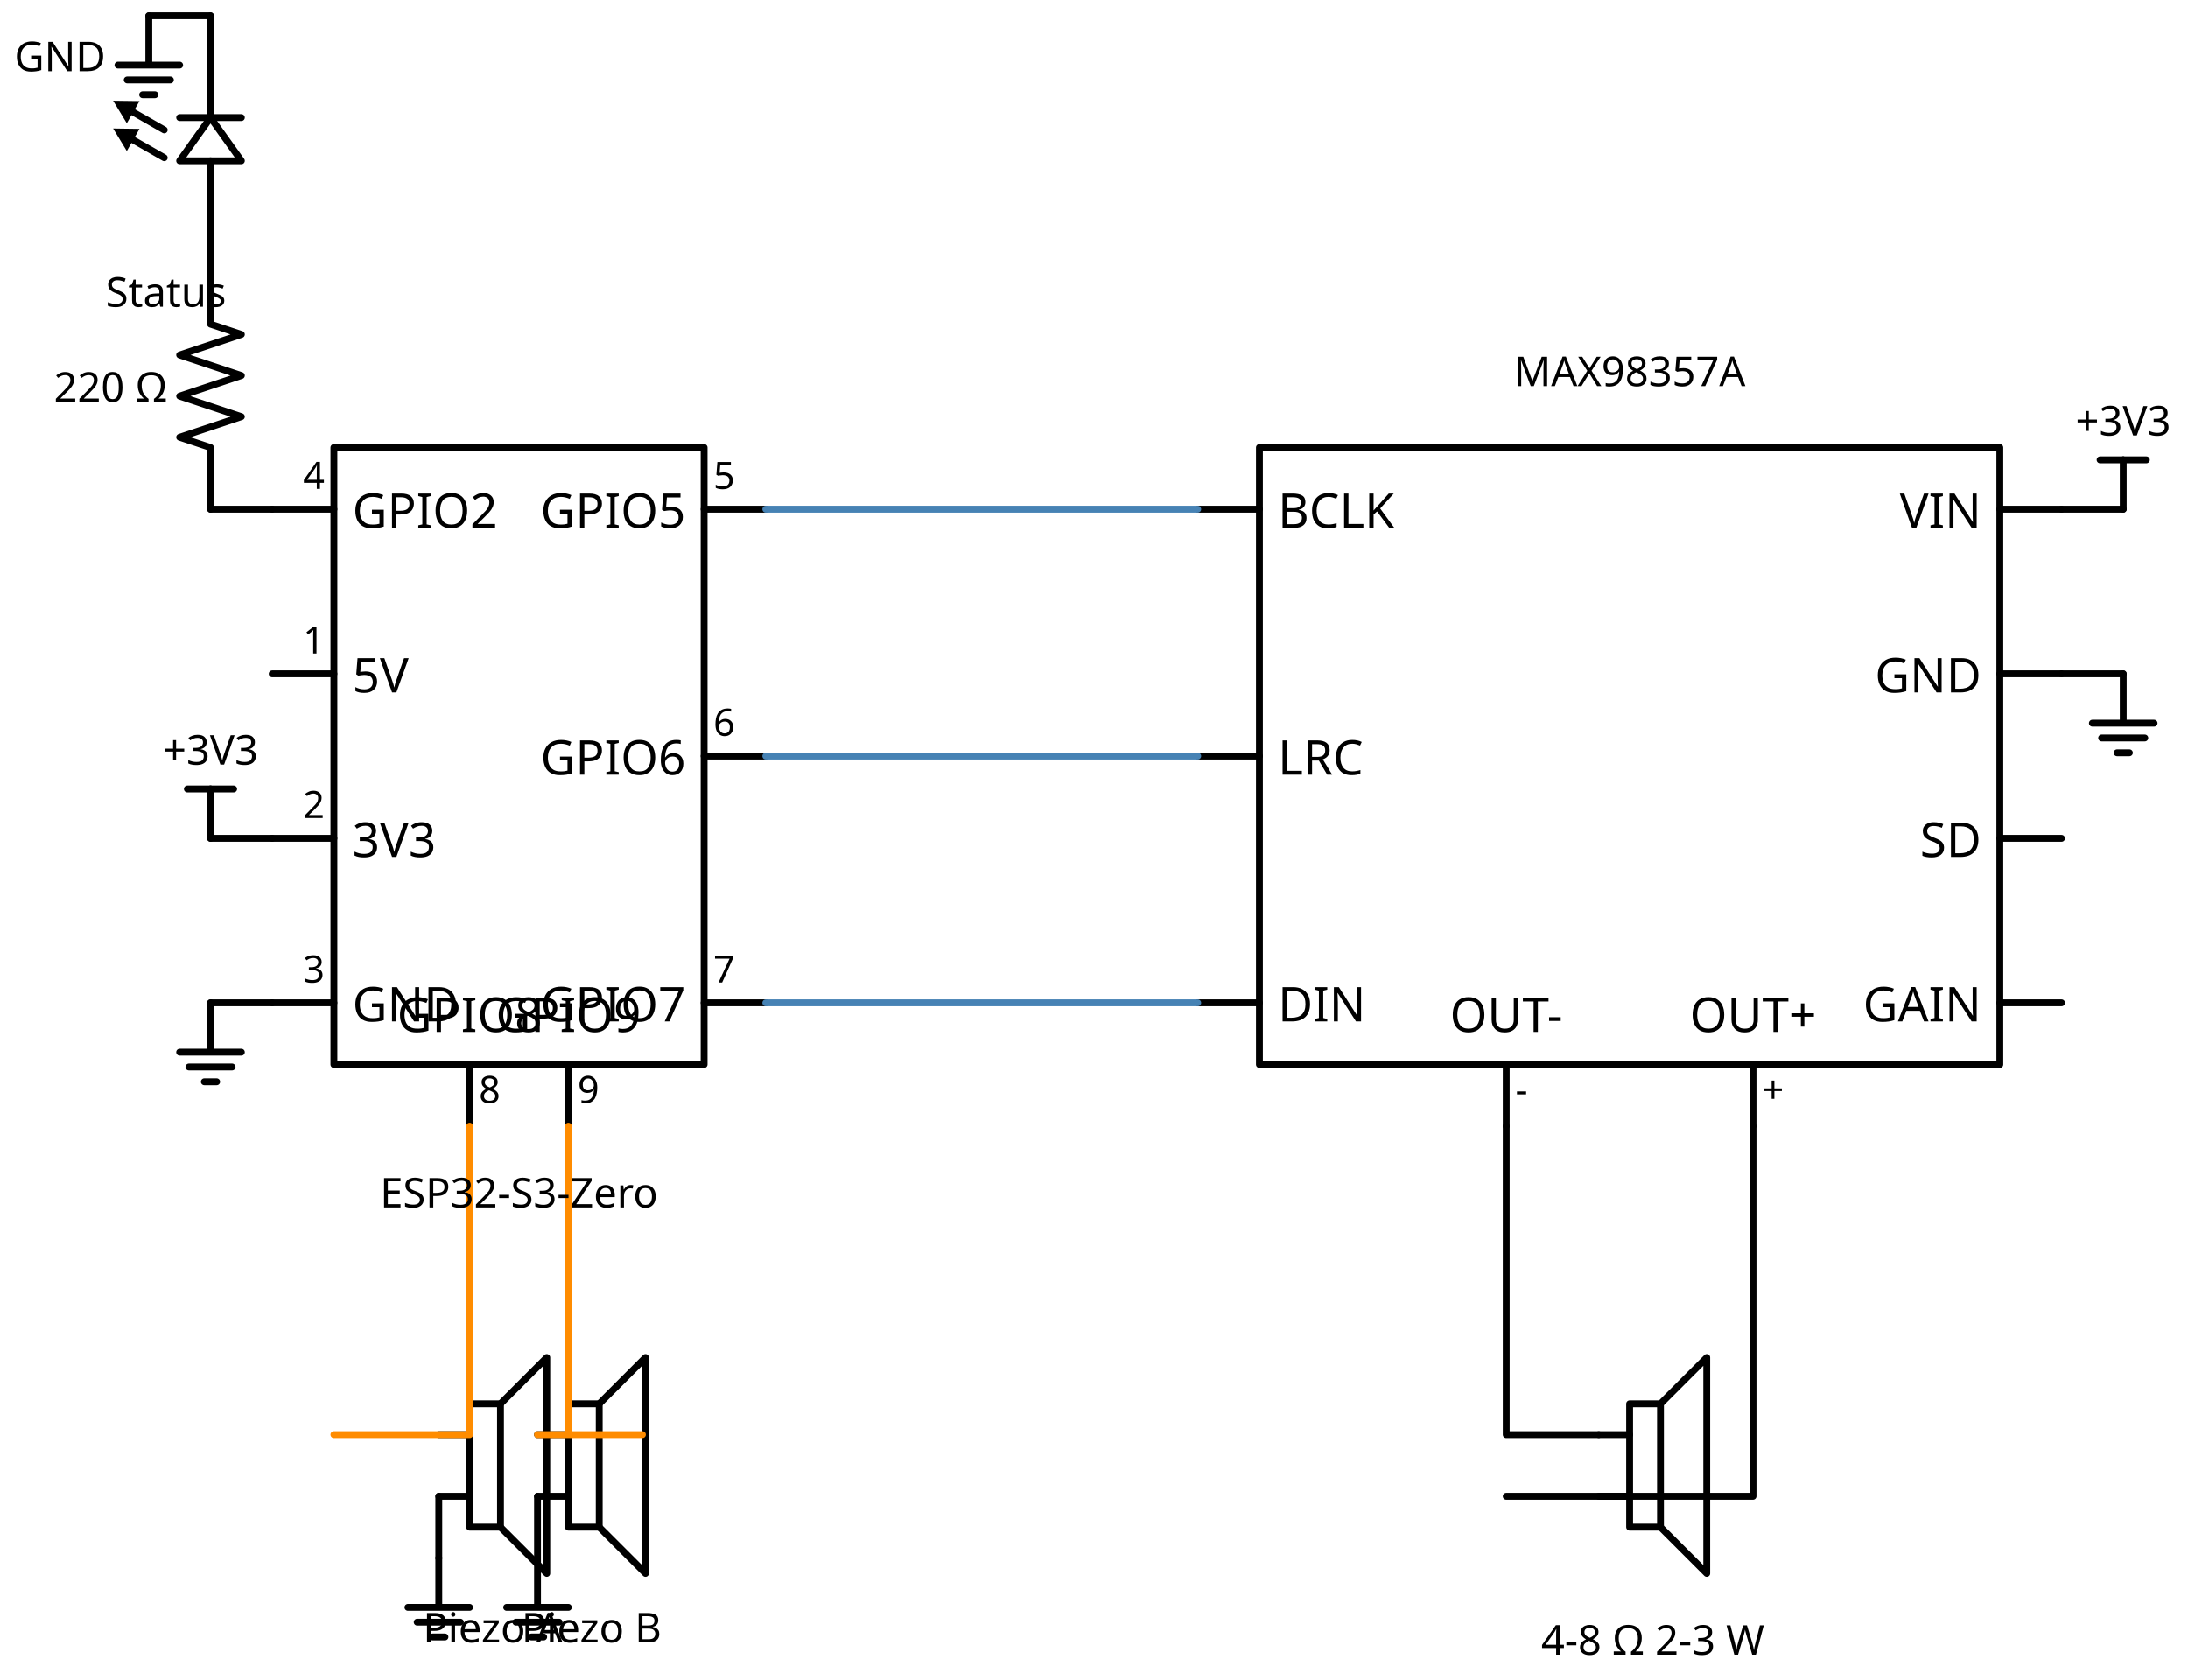
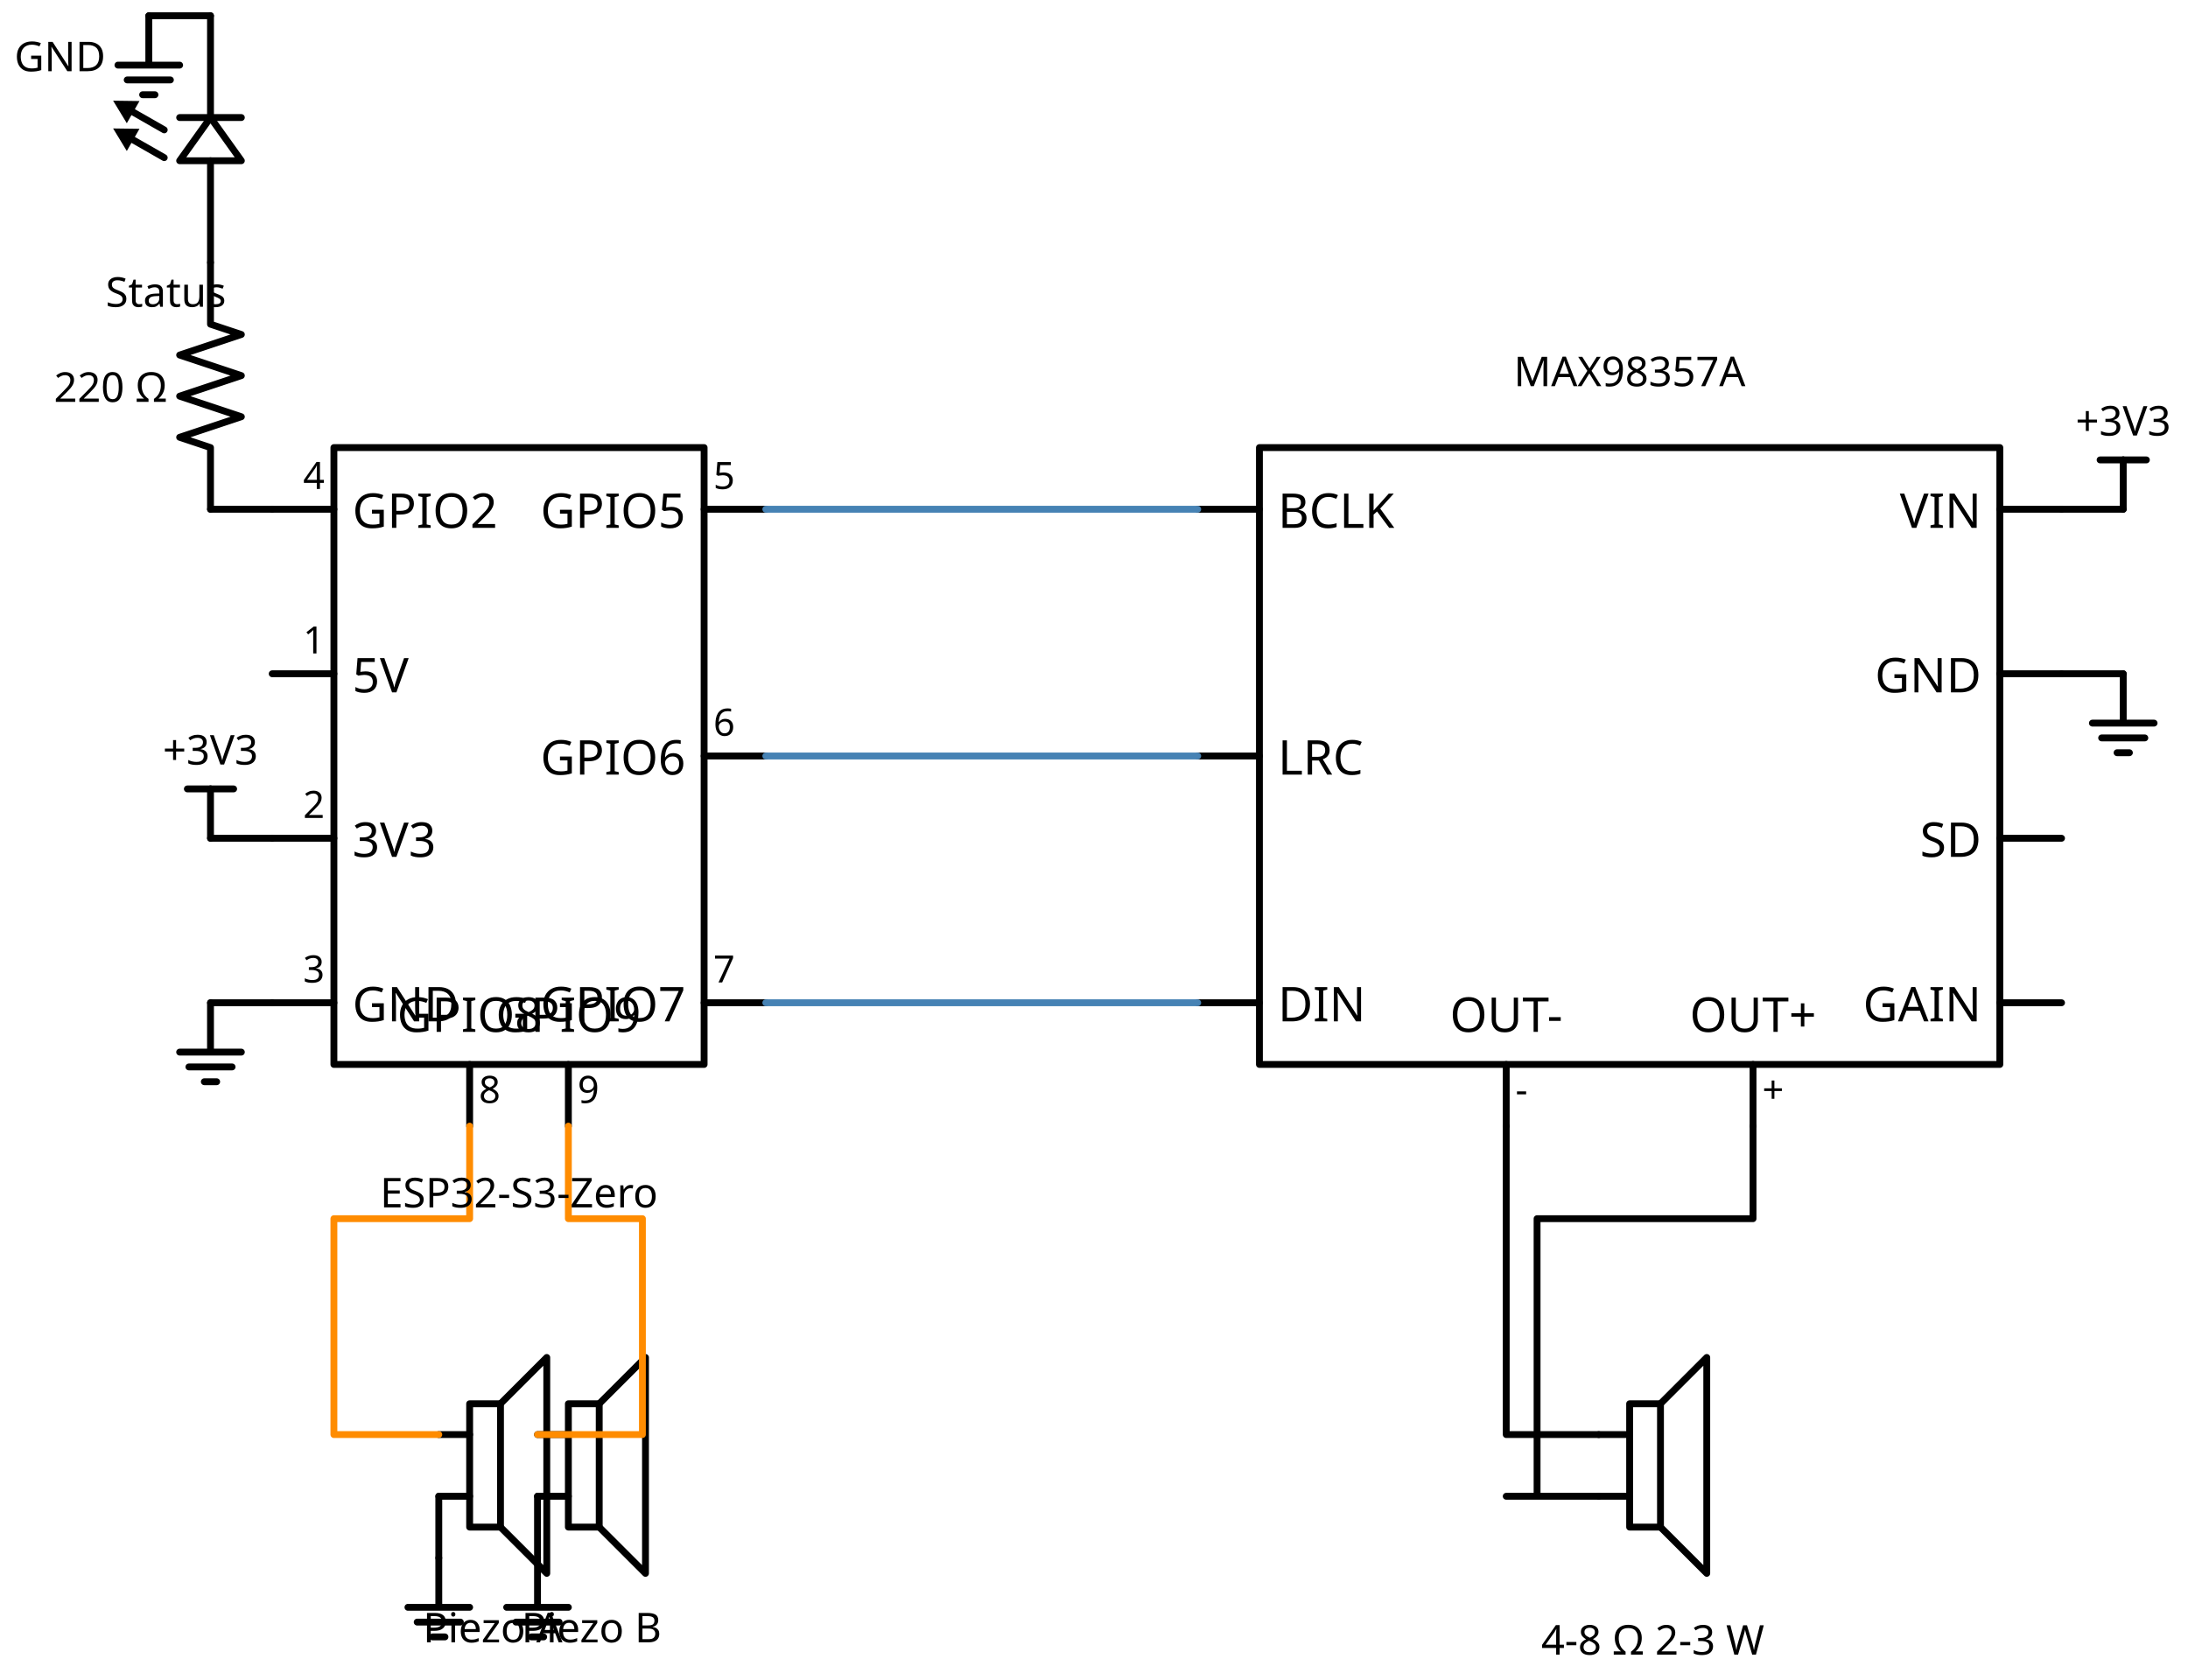
<svg xmlns="http://www.w3.org/2000/svg" xml:lang="en" height="490.1pt" width="638.3pt" viewBox="-97.408 -310.6 638.3 490.1">
  <polygon points="378,99 378,135 387,135 387,99 " style="stroke:black;fill:none;stroke-width:2.0;stroke-dasharray:-;stroke-linecap:round;stroke-linejoin:round;" />
  <polyline points="387,99 400.5,85.5 400.5,148.5 387,135 " style="stroke:black;fill:none;stroke-width:2.0;stroke-dasharray:-;stroke-linecap:round;stroke-linejoin:round;" />
  <polygon points="39.6,99 39.6,135 48.6,135 48.6,99 " style="stroke:black;fill:none;stroke-width:2.0;stroke-dasharray:-;stroke-linecap:round;stroke-linejoin:round;" />
  <polyline points="48.6,99 62.1,85.5 62.1,148.5 48.6,135 " style="stroke:black;fill:none;stroke-width:2.0;stroke-dasharray:-;stroke-linecap:round;stroke-linejoin:round;" />
  <polygon points="68.4,99 68.4,135 77.4,135 77.4,99 " style="stroke:black;fill:none;stroke-width:2.0;stroke-dasharray:-;stroke-linecap:round;stroke-linejoin:round;" />
  <polyline points="77.4,99 90.9,85.5 90.9,148.5 77.4,135 " style="stroke:black;fill:none;stroke-width:2.0;stroke-dasharray:-;stroke-linecap:round;stroke-linejoin:round;" />
  <polygon points="-45,-263.7 -36,-276.3 -27,-263.7 " style="stroke:black;fill:none;stroke-width:2.0;stroke-dasharray:-;stroke-linecap:round;stroke-linejoin:round;" />
  <path d="M 0.0,-0.0 L 108,-0 L 108,-180 L 0,-180 L 0,-0" style="stroke:black;fill:none;stroke-width:2.0;stroke-dasharray:-;stroke-linecap:round;stroke-linejoin:round;" />
  <path d="M 0.0,-18.0 L -18,-18" style="stroke:black;fill:none;stroke-width:2.0;stroke-dasharray:-;stroke-linecap:round;stroke-linejoin:round;" />
  <path d="M 0.0,-66.0 L -18,-66" style="stroke:black;fill:none;stroke-width:2.0;stroke-dasharray:-;stroke-linecap:round;stroke-linejoin:round;" />
  <path d="M 0.0,-114.0 L -18,-114" style="stroke:black;fill:none;stroke-width:2.0;stroke-dasharray:-;stroke-linecap:round;stroke-linejoin:round;" />
  <path d="M 0.0,-162.0 L -18,-162" style="stroke:black;fill:none;stroke-width:2.0;stroke-dasharray:-;stroke-linecap:round;stroke-linejoin:round;" />
  <path d="M 108.0,-18.0 L 126,-18" style="stroke:black;fill:none;stroke-width:2.0;stroke-dasharray:-;stroke-linecap:round;stroke-linejoin:round;" />
  <path d="M 108.0,-90.0 L 126,-90" style="stroke:black;fill:none;stroke-width:2.0;stroke-dasharray:-;stroke-linecap:round;stroke-linejoin:round;" />
  <path d="M 108.0,-162.0 L 126,-162" style="stroke:black;fill:none;stroke-width:2.0;stroke-dasharray:-;stroke-linecap:round;stroke-linejoin:round;" />
  <path d="M 39.6,-0.0 L 39.6,18" style="stroke:black;fill:none;stroke-width:2.0;stroke-dasharray:-;stroke-linecap:round;stroke-linejoin:round;" />
  <path d="M 68.4,-0.0 L 68.4,18" style="stroke:black;fill:none;stroke-width:2.0;stroke-dasharray:-;stroke-linecap:round;stroke-linejoin:round;" />
  <path d="M 270.0,-0.0 L 486,-0 L 486,-180 L 270,-180 L 270,-0" style="stroke:black;fill:none;stroke-width:2.0;stroke-dasharray:-;stroke-linecap:round;stroke-linejoin:round;" />
  <path d="M 270.0,-18.0 L 252,-18" style="stroke:black;fill:none;stroke-width:2.0;stroke-dasharray:-;stroke-linecap:round;stroke-linejoin:round;" />
  <path d="M 270.0,-90.0 L 252,-90" style="stroke:black;fill:none;stroke-width:2.0;stroke-dasharray:-;stroke-linecap:round;stroke-linejoin:round;" />
  <path d="M 270.0,-162.0 L 252,-162" style="stroke:black;fill:none;stroke-width:2.0;stroke-dasharray:-;stroke-linecap:round;stroke-linejoin:round;" />
  <path d="M 486.0,-18.0 L 504,-18" style="stroke:black;fill:none;stroke-width:2.0;stroke-dasharray:-;stroke-linecap:round;stroke-linejoin:round;" />
  <path d="M 486.0,-66.0 L 504,-66" style="stroke:black;fill:none;stroke-width:2.0;stroke-dasharray:-;stroke-linecap:round;stroke-linejoin:round;" />
  <path d="M 486.0,-114.0 L 504,-114" style="stroke:black;fill:none;stroke-width:2.0;stroke-dasharray:-;stroke-linecap:round;stroke-linejoin:round;" />
  <path d="M 486.0,-162.0 L 504,-162" style="stroke:black;fill:none;stroke-width:2.0;stroke-dasharray:-;stroke-linecap:round;stroke-linejoin:round;" />
  <path d="M 342.0,-0.0 L 342,18" style="stroke:black;fill:none;stroke-width:2.0;stroke-dasharray:-;stroke-linecap:round;stroke-linejoin:round;" />
  <path d="M 414.0,-0.0 L 414,18" style="stroke:black;fill:none;stroke-width:2.0;stroke-dasharray:-;stroke-linecap:round;stroke-linejoin:round;" />
  <path d="M 369.0,108.0 L 378,108" style="stroke:black;fill:none;stroke-width:2.0;stroke-dasharray:-;stroke-linecap:round;stroke-linejoin:round;" />
  <path d="M 369.0,126.0 L 378,126" style="stroke:black;fill:none;stroke-width:2.0;stroke-dasharray:-;stroke-linecap:round;stroke-linejoin:round;" />
  <path d="M 30.6,108.0 L 39.6,108" style="stroke:black;fill:none;stroke-width:2.0;stroke-dasharray:-;stroke-linecap:round;stroke-linejoin:round;" />
  <path d="M 30.6,126.0 L 39.6,126" style="stroke:black;fill:none;stroke-width:2.0;stroke-dasharray:-;stroke-linecap:round;stroke-linejoin:round;" />
  <path d="M 59.4,108.0 L 68.4,108" style="stroke:black;fill:none;stroke-width:2.0;stroke-dasharray:-;stroke-linecap:round;stroke-linejoin:round;" />
  <path d="M 59.4,126.0 L 68.4,126" style="stroke:black;fill:none;stroke-width:2.0;stroke-dasharray:-;stroke-linecap:round;stroke-linejoin:round;" />
  <path d="M 126.0,-162.0 L 252,-162" style="stroke:steelblue;fill:none;stroke-width:2.0;stroke-dasharray:-;stroke-linecap:round;stroke-linejoin:round;" />
  <path d="M 126.0,-90.0 L 252,-90" style="stroke:steelblue;fill:none;stroke-width:2.0;stroke-dasharray:-;stroke-linecap:round;stroke-linejoin:round;" />
  <path d="M 126.0,-18.0 L 252,-18" style="stroke:steelblue;fill:none;stroke-width:2.0;stroke-dasharray:-;stroke-linecap:round;stroke-linejoin:round;" />
  <path d="M 342.0,18.0 L 342,108 L 369,108" style="stroke:black;fill:none;stroke-width:2.0;stroke-dasharray:-;stroke-linecap:round;stroke-linejoin:round;" />
-   <path d="M 414.0,18.0 L 414,126 L 342,126 L 369,126" style="stroke:black;fill:none;stroke-width:2.0;stroke-dasharray:-;stroke-linecap:round;stroke-linejoin:round;" />
-   <path d="M 39.6,18.0 L 39.6,108 L 0,108 L 30.6,108" style="stroke:darkorange;fill:none;stroke-width:2.0;stroke-dasharray:-;stroke-linecap:round;stroke-linejoin:round;" />
-   <path d="M 68.4,18.0 L 68.4,108 L 90,108 L 59.4,108" style="stroke:darkorange;fill:none;stroke-width:2.0;stroke-dasharray:-;stroke-linecap:round;stroke-linejoin:round;" />
+   <path d="M 414.0,18.0 L 414,45 L 351,45 L 351,126 L 342,126 L 369,126" style="stroke:black;fill:none;stroke-width:2.0;stroke-dasharray:-;stroke-linecap:round;stroke-linejoin:round;" />
+   <path d="M 39.6,18.0 L 39.6,45 L 0,45 L 0,108 L 30.6,108" style="stroke:darkorange;fill:none;stroke-width:2.0;stroke-dasharray:-;stroke-linecap:round;stroke-linejoin:round;" />
+   <path d="M 68.4,18.0 L 68.4,45 L 90,45 L 90,108 L 59.4,108" style="stroke:darkorange;fill:none;stroke-width:2.0;stroke-dasharray:-;stroke-linecap:round;stroke-linejoin:round;" />
  <path d="M -18.0,-66.0 L -27,-66 L -36,-66" style="stroke:black;fill:none;stroke-width:2.0;stroke-dasharray:-;stroke-linecap:round;stroke-linejoin:round;" />
  <path d="M -36.0,-66.0 L -36,-80.4" style="stroke:black;fill:none;stroke-width:2.0;stroke-dasharray:-;stroke-linecap:round;stroke-linejoin:round;" />
  <path d="M -36.0,-80.4 L -42.75,-80.4" style="stroke:black;fill:none;stroke-width:2.0;stroke-dasharray:-;stroke-linecap:round;stroke-linejoin:round;" />
  <path d="M -36.0,-80.4 L -29.25,-80.4" style="stroke:black;fill:none;stroke-width:2.0;stroke-dasharray:-;stroke-linecap:round;stroke-linejoin:round;" />
  <path d="M -18.0,-18.0 L -27,-18 L -36,-18" style="stroke:black;fill:none;stroke-width:2.0;stroke-dasharray:-;stroke-linecap:round;stroke-linejoin:round;" />
  <path d="M -36.0,-18 L -36,-3.6 L -45,-3.6 L -27,-3.6 M -42.3,0.72 L -29.7,0.72 M -37.8,5.04 L -34.2,5.04" style="stroke:black;fill:none;stroke-width:2.0;stroke-dasharray:-;stroke-linecap:round;stroke-linejoin:round;" />
  <path d="M 504.0,-162.0 L 513,-162 L 522,-162" style="stroke:black;fill:none;stroke-width:2.0;stroke-dasharray:-;stroke-linecap:round;stroke-linejoin:round;" />
  <path d="M 522.0,-162.0 L 522,-176.4" style="stroke:black;fill:none;stroke-width:2.0;stroke-dasharray:-;stroke-linecap:round;stroke-linejoin:round;" />
  <path d="M 522.0,-176.4 L 515.25,-176.4" style="stroke:black;fill:none;stroke-width:2.0;stroke-dasharray:-;stroke-linecap:round;stroke-linejoin:round;" />
  <path d="M 522.0,-176.4 L 528.75,-176.4" style="stroke:black;fill:none;stroke-width:2.0;stroke-dasharray:-;stroke-linecap:round;stroke-linejoin:round;" />
  <path d="M 504.0,-114.0 L 513,-114 L 522,-114" style="stroke:black;fill:none;stroke-width:2.0;stroke-dasharray:-;stroke-linecap:round;stroke-linejoin:round;" />
  <path d="M 522.0,-114.0 L 522,-99.6 L 513,-99.6 L 531,-99.6 M 515.7,-95.28 L 528.3,-95.28 M 520.2,-90.96 L 523.8,-90.96" style="stroke:black;fill:none;stroke-width:2.0;stroke-dasharray:-;stroke-linecap:round;stroke-linejoin:round;" />
  <path d="M -18.0,-162.0 L -27,-162 L -36,-162" style="stroke:black;fill:none;stroke-width:2.0;stroke-dasharray:-;stroke-linecap:round;stroke-linejoin:round;" />
  <path d="M -36.0,-162.0 L -36,-180 L -45,-183 L -27,-189 L -45,-195 L -27,-201 L -45,-207 L -27,-213 L -36,-216 L -36,-234" style="stroke:black;fill:none;stroke-width:2.0;stroke-dasharray:-;stroke-linecap:round;stroke-linejoin:round;" />
  <path d="M -36,-234.0 L -36,-263.7 M -45,-276.3 L -27,-276.3 M -36,-276.3 L -36,-306" style="stroke:black;fill:none;stroke-width:2.0;stroke-dasharray:-;stroke-linecap:round;stroke-linejoin:round;" />
  <path d="M -49.5,-272.7 L -58.999,-278.128" style="stroke:black;fill:none;stroke-width:2.0;stroke-dasharray:-;stroke-linecap:round;stroke-linejoin:round;" />
  <path d="M -63.514 -280.708 L -57.57 -280.628 L -60.428 -275.627 Z" style="stroke:black;fill:black;stroke-linecap:butt;stroke-linejoin:miter;" />
  <path d="M -49.5,-264.6 L -58.999,-270.028" style="stroke:black;fill:none;stroke-width:2.0;stroke-dasharray:-;stroke-linecap:round;stroke-linejoin:round;" />
  <path d="M -63.514 -272.608 L -57.57 -272.528 L -60.428 -267.527 Z" style="stroke:black;fill:black;stroke-linecap:butt;stroke-linejoin:miter;" />
  <path d="M -36,-306.0 L -45,-306 L -54,-306" style="stroke:black;fill:none;stroke-width:2.0;stroke-dasharray:-;stroke-linecap:round;stroke-linejoin:round;" />
  <path d="M -54,-306.0 L -54,-291.6 L -63,-291.6 L -45,-291.6 M -60.3,-287.28 L -47.7,-287.28 M -55.8,-282.96 L -52.2,-282.96" style="stroke:black;fill:none;stroke-width:2.0;stroke-dasharray:-;stroke-linecap:round;stroke-linejoin:round;" />
  <path d="M 30.6,126.0 L 30.6,135 L 30.6,144" style="stroke:black;fill:none;stroke-width:2.0;stroke-dasharray:-;stroke-linecap:round;stroke-linejoin:round;" />
  <path d="M 30.6,144.0 L 30.6,158.4 L 21.6,158.4 L 39.6,158.4 M 24.3,162.72 L 36.9,162.72 M 28.8,167.04 L 32.4,167.04" style="stroke:black;fill:none;stroke-width:2.0;stroke-dasharray:-;stroke-linecap:round;stroke-linejoin:round;" />
  <path d="M 59.4,126.0 L 59.4,135 L 59.4,144" style="stroke:black;fill:none;stroke-width:2.0;stroke-dasharray:-;stroke-linecap:round;stroke-linejoin:round;" />
  <path d="M 59.4,144.0 L 59.4,158.4 L 50.4,158.4 L 68.4,158.4 M 53.1,162.72 L 65.7,162.72 M 57.6,167.04 L 61.2,167.04" style="stroke:black;fill:none;stroke-width:2.0;stroke-dasharray:-;stroke-linecap:round;stroke-linejoin:round;" />
  <text x="-2.7" y="-31.7" dominant-baseline="ideographic" fill="black" font-size="11" font-family="sans" text-anchor="end">
    <tspan x="-2.7" dy="11">3</tspan>
  </text>
  <text x="5.4" y="-32.0" dominant-baseline="central" fill="black" font-size="14" font-family="sans" text-anchor="start">
    <tspan x="5.4" dy="14">GND</tspan>
  </text>
  <text x="-2.7" y="-79.7" dominant-baseline="ideographic" fill="black" font-size="11" font-family="sans" text-anchor="end">
    <tspan x="-2.7" dy="11">2</tspan>
  </text>
  <text x="5.4" y="-80.0" dominant-baseline="central" fill="black" font-size="14" font-family="sans" text-anchor="start">
    <tspan x="5.4" dy="14">3V3</tspan>
  </text>
  <text x="-2.7" y="-127.7" dominant-baseline="ideographic" fill="black" font-size="11" font-family="sans" text-anchor="end">
    <tspan x="-2.7" dy="11">1</tspan>
  </text>
  <text x="5.4" y="-128.0" dominant-baseline="central" fill="black" font-size="14" font-family="sans" text-anchor="start">
    <tspan x="5.4" dy="14">5V</tspan>
  </text>
  <text x="-2.7" y="-175.7" dominant-baseline="ideographic" fill="black" font-size="11" font-family="sans" text-anchor="end">
    <tspan x="-2.7" dy="11">4</tspan>
  </text>
  <text x="5.4" y="-176.0" dominant-baseline="central" fill="black" font-size="14" font-family="sans" text-anchor="start">
    <tspan x="5.4" dy="14">GPIO2</tspan>
  </text>
  <text x="110.7" y="-31.7" dominant-baseline="ideographic" fill="black" font-size="11" font-family="sans" text-anchor="start">
    <tspan x="110.7" dy="11">7</tspan>
  </text>
  <text x="102.6" y="-32.0" dominant-baseline="central" fill="black" font-size="14" font-family="sans" text-anchor="end">
    <tspan x="102.6" dy="14">GPIO7</tspan>
  </text>
  <text x="110.7" y="-103.7" dominant-baseline="ideographic" fill="black" font-size="11" font-family="sans" text-anchor="start">
    <tspan x="110.7" dy="11">6</tspan>
  </text>
  <text x="102.6" y="-104.0" dominant-baseline="central" fill="black" font-size="14" font-family="sans" text-anchor="end">
    <tspan x="102.6" dy="14">GPIO6</tspan>
  </text>
  <text x="110.7" y="-175.7" dominant-baseline="ideographic" fill="black" font-size="11" font-family="sans" text-anchor="start">
    <tspan x="110.7" dy="11">5</tspan>
  </text>
  <text x="102.6" y="-176.0" dominant-baseline="central" fill="black" font-size="14" font-family="sans" text-anchor="end">
    <tspan x="102.6" dy="14">GPIO5</tspan>
  </text>
  <text x="42.3" y="-8.3" dominant-baseline="hanging" fill="black" font-size="11" font-family="sans" text-anchor="start">
    <tspan x="42.3" dy="11">8</tspan>
  </text>
  <text x="39.6" y="-19.4" dominant-baseline="ideographic" fill="black" font-size="14" font-family="sans" text-anchor="middle">
    <tspan x="39.6" dy="14">GPIO8</tspan>
  </text>
  <text x="71.1" y="-8.3" dominant-baseline="hanging" fill="black" font-size="11" font-family="sans" text-anchor="start">
    <tspan x="71.1" dy="11">9</tspan>
  </text>
  <text x="68.4" y="-19.4" dominant-baseline="ideographic" fill="black" font-size="14" font-family="sans" text-anchor="middle">
    <tspan x="68.4" dy="14">GPIO9</tspan>
  </text>
  <text x="54.0" y="20.4" dominant-baseline="hanging" fill="black" font-size="12" font-family="sans" text-anchor="middle">
    <tspan x="54.0" dy="12">ESP32-S3-Zero</tspan>
  </text>
  <text x="275.4" y="-32.0" dominant-baseline="central" fill="black" font-size="14" font-family="sans" text-anchor="start">
    <tspan x="275.4" dy="14">DIN</tspan>
  </text>
  <text x="275.4" y="-104.0" dominant-baseline="central" fill="black" font-size="14" font-family="sans" text-anchor="start">
    <tspan x="275.4" dy="14">LRC</tspan>
  </text>
  <text x="275.4" y="-176.0" dominant-baseline="central" fill="black" font-size="14" font-family="sans" text-anchor="start">
    <tspan x="275.4" dy="14">BCLK</tspan>
  </text>
  <text x="480.6" y="-32.0" dominant-baseline="central" fill="black" font-size="14" font-family="sans" text-anchor="end">
    <tspan x="480.6" dy="14">GAIN</tspan>
  </text>
  <text x="480.6" y="-80.0" dominant-baseline="central" fill="black" font-size="14" font-family="sans" text-anchor="end">
    <tspan x="480.6" dy="14">SD</tspan>
  </text>
  <text x="480.6" y="-128.0" dominant-baseline="central" fill="black" font-size="14" font-family="sans" text-anchor="end">
    <tspan x="480.6" dy="14">GND</tspan>
  </text>
  <text x="480.6" y="-176.0" dominant-baseline="central" fill="black" font-size="14" font-family="sans" text-anchor="end">
    <tspan x="480.6" dy="14">VIN</tspan>
  </text>
  <text x="344.7" y="-8.3" dominant-baseline="hanging" fill="black" font-size="11" font-family="sans" text-anchor="start">
    <tspan x="344.7" dy="11">-</tspan>
  </text>
  <text x="342.0" y="-19.4" dominant-baseline="ideographic" fill="black" font-size="14" font-family="sans" text-anchor="middle">
    <tspan x="342.0" dy="14">OUT-</tspan>
  </text>
  <text x="416.7" y="-8.3" dominant-baseline="hanging" fill="black" font-size="11" font-family="sans" text-anchor="start">
    <tspan x="416.7" dy="11">+</tspan>
  </text>
  <text x="414.0" y="-19.4" dominant-baseline="ideographic" fill="black" font-size="14" font-family="sans" text-anchor="middle">
    <tspan x="414.0" dy="14">OUT+</tspan>
  </text>
  <text x="378.0" y="-206.4" dominant-baseline="ideographic" fill="black" font-size="12" font-family="sans" text-anchor="middle">
    <tspan x="378.0" dy="12">MAX98357A</tspan>
  </text>
  <text x="384.75" y="150.9" dominant-baseline="hanging" fill="black" font-size="12" font-family="sans" text-anchor="middle">
    <tspan x="384.75" dy="12">4-8 Ω  2-3 W</tspan>
  </text>
  <text x="46.35" y="147.3" dominant-baseline="hanging" fill="black" font-size="12" font-family="sans" text-anchor="middle">
    <tspan x="46.35" dy="12">Piezo A</tspan>
  </text>
  <text x="75.15" y="147.3" dominant-baseline="hanging" fill="black" font-size="12" font-family="sans" text-anchor="middle">
    <tspan x="75.15" dy="12">Piezo B</tspan>
  </text>
  <text x="-36.0" y="-96" dominant-baseline="ideographic" fill="black" font-size="12" font-family="sans" text-anchor="middle">
    <tspan x="-36.0" dy="12">+3V3</tspan>
  </text>
  <text x="522.0" y="-192.0" dominant-baseline="ideographic" fill="black" font-size="12" font-family="sans" text-anchor="middle">
    <tspan x="522.0" dy="12">+3V3</tspan>
  </text>
  <text x="-48.6" y="-210.0" dominant-baseline="central" fill="black" font-size="12" font-family="sans" text-anchor="end">
    <tspan x="-48.6" dy="12">220 Ω</tspan>
  </text>
  <text x="-49.005" y="-242.4" dominant-baseline="hanging" fill="black" font-size="12" font-family="sans" text-anchor="middle">
    <tspan x="-49.005" dy="12">Status</tspan>
  </text>
  <text x="-66.6" y="-306.48" dominant-baseline="central" fill="black" font-size="12" font-family="sans" text-anchor="end">
    <tspan x="-66.6" dy="12">GND</tspan>
  </text>
</svg>
